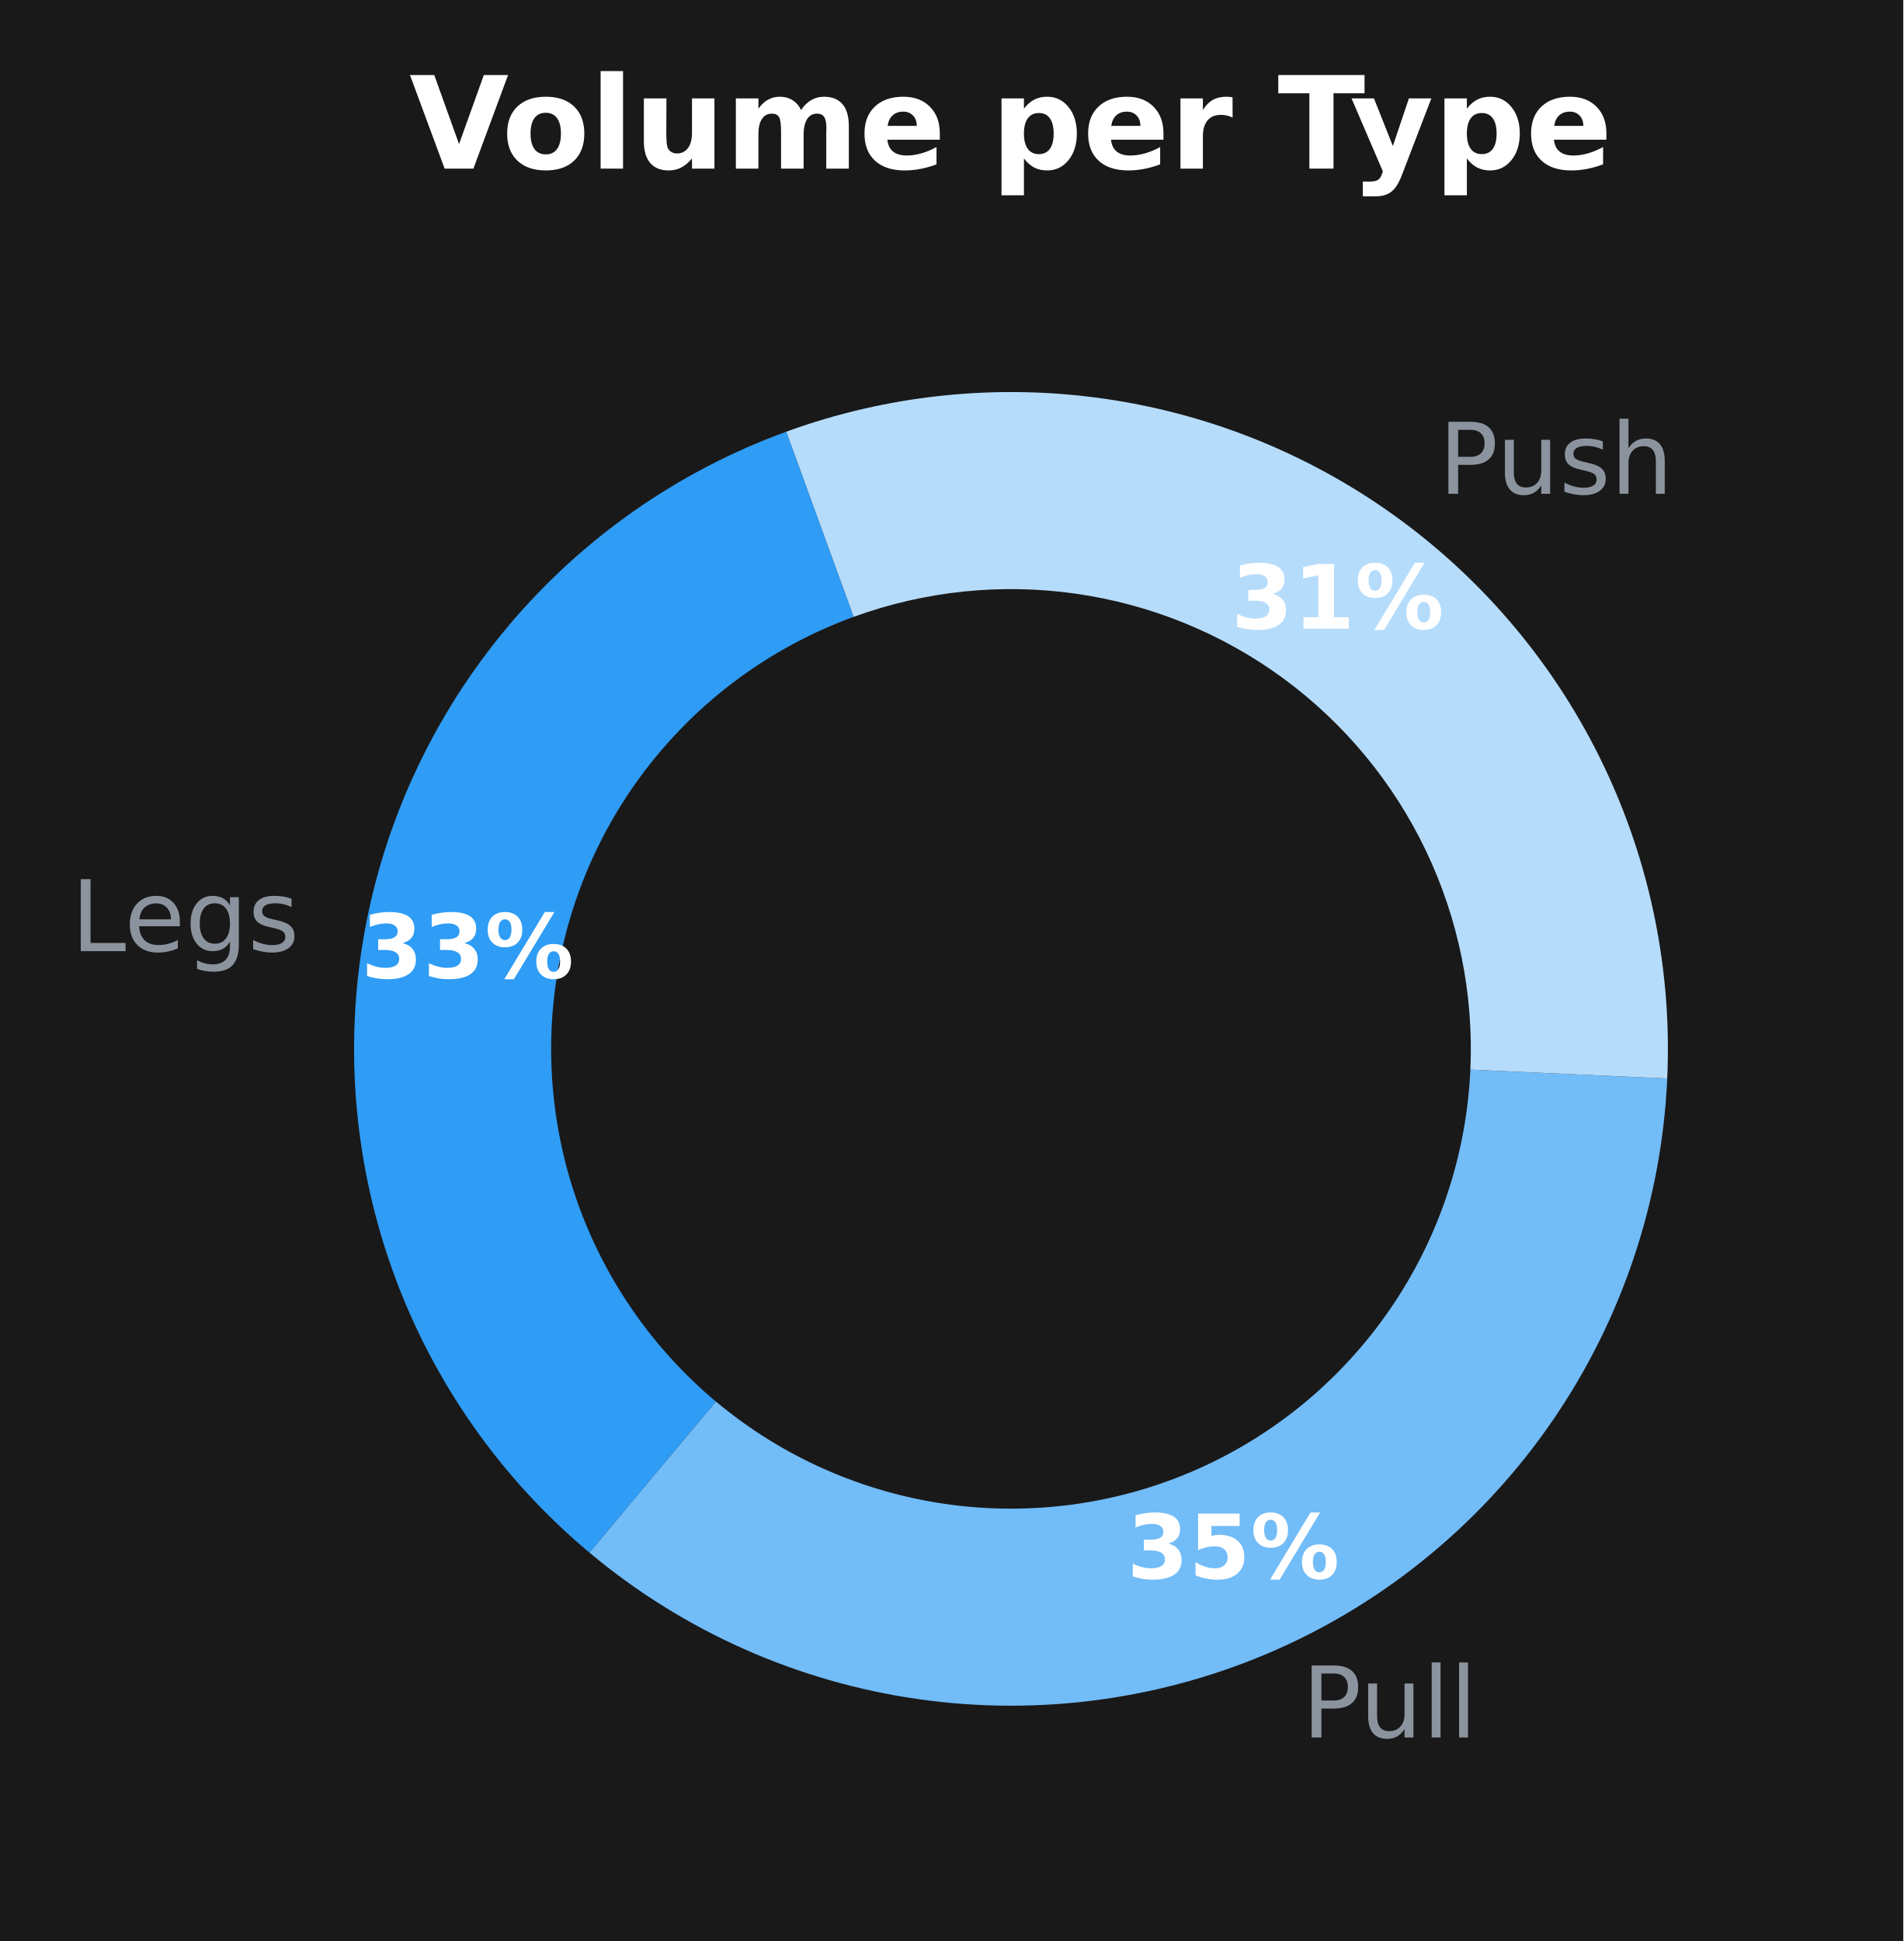
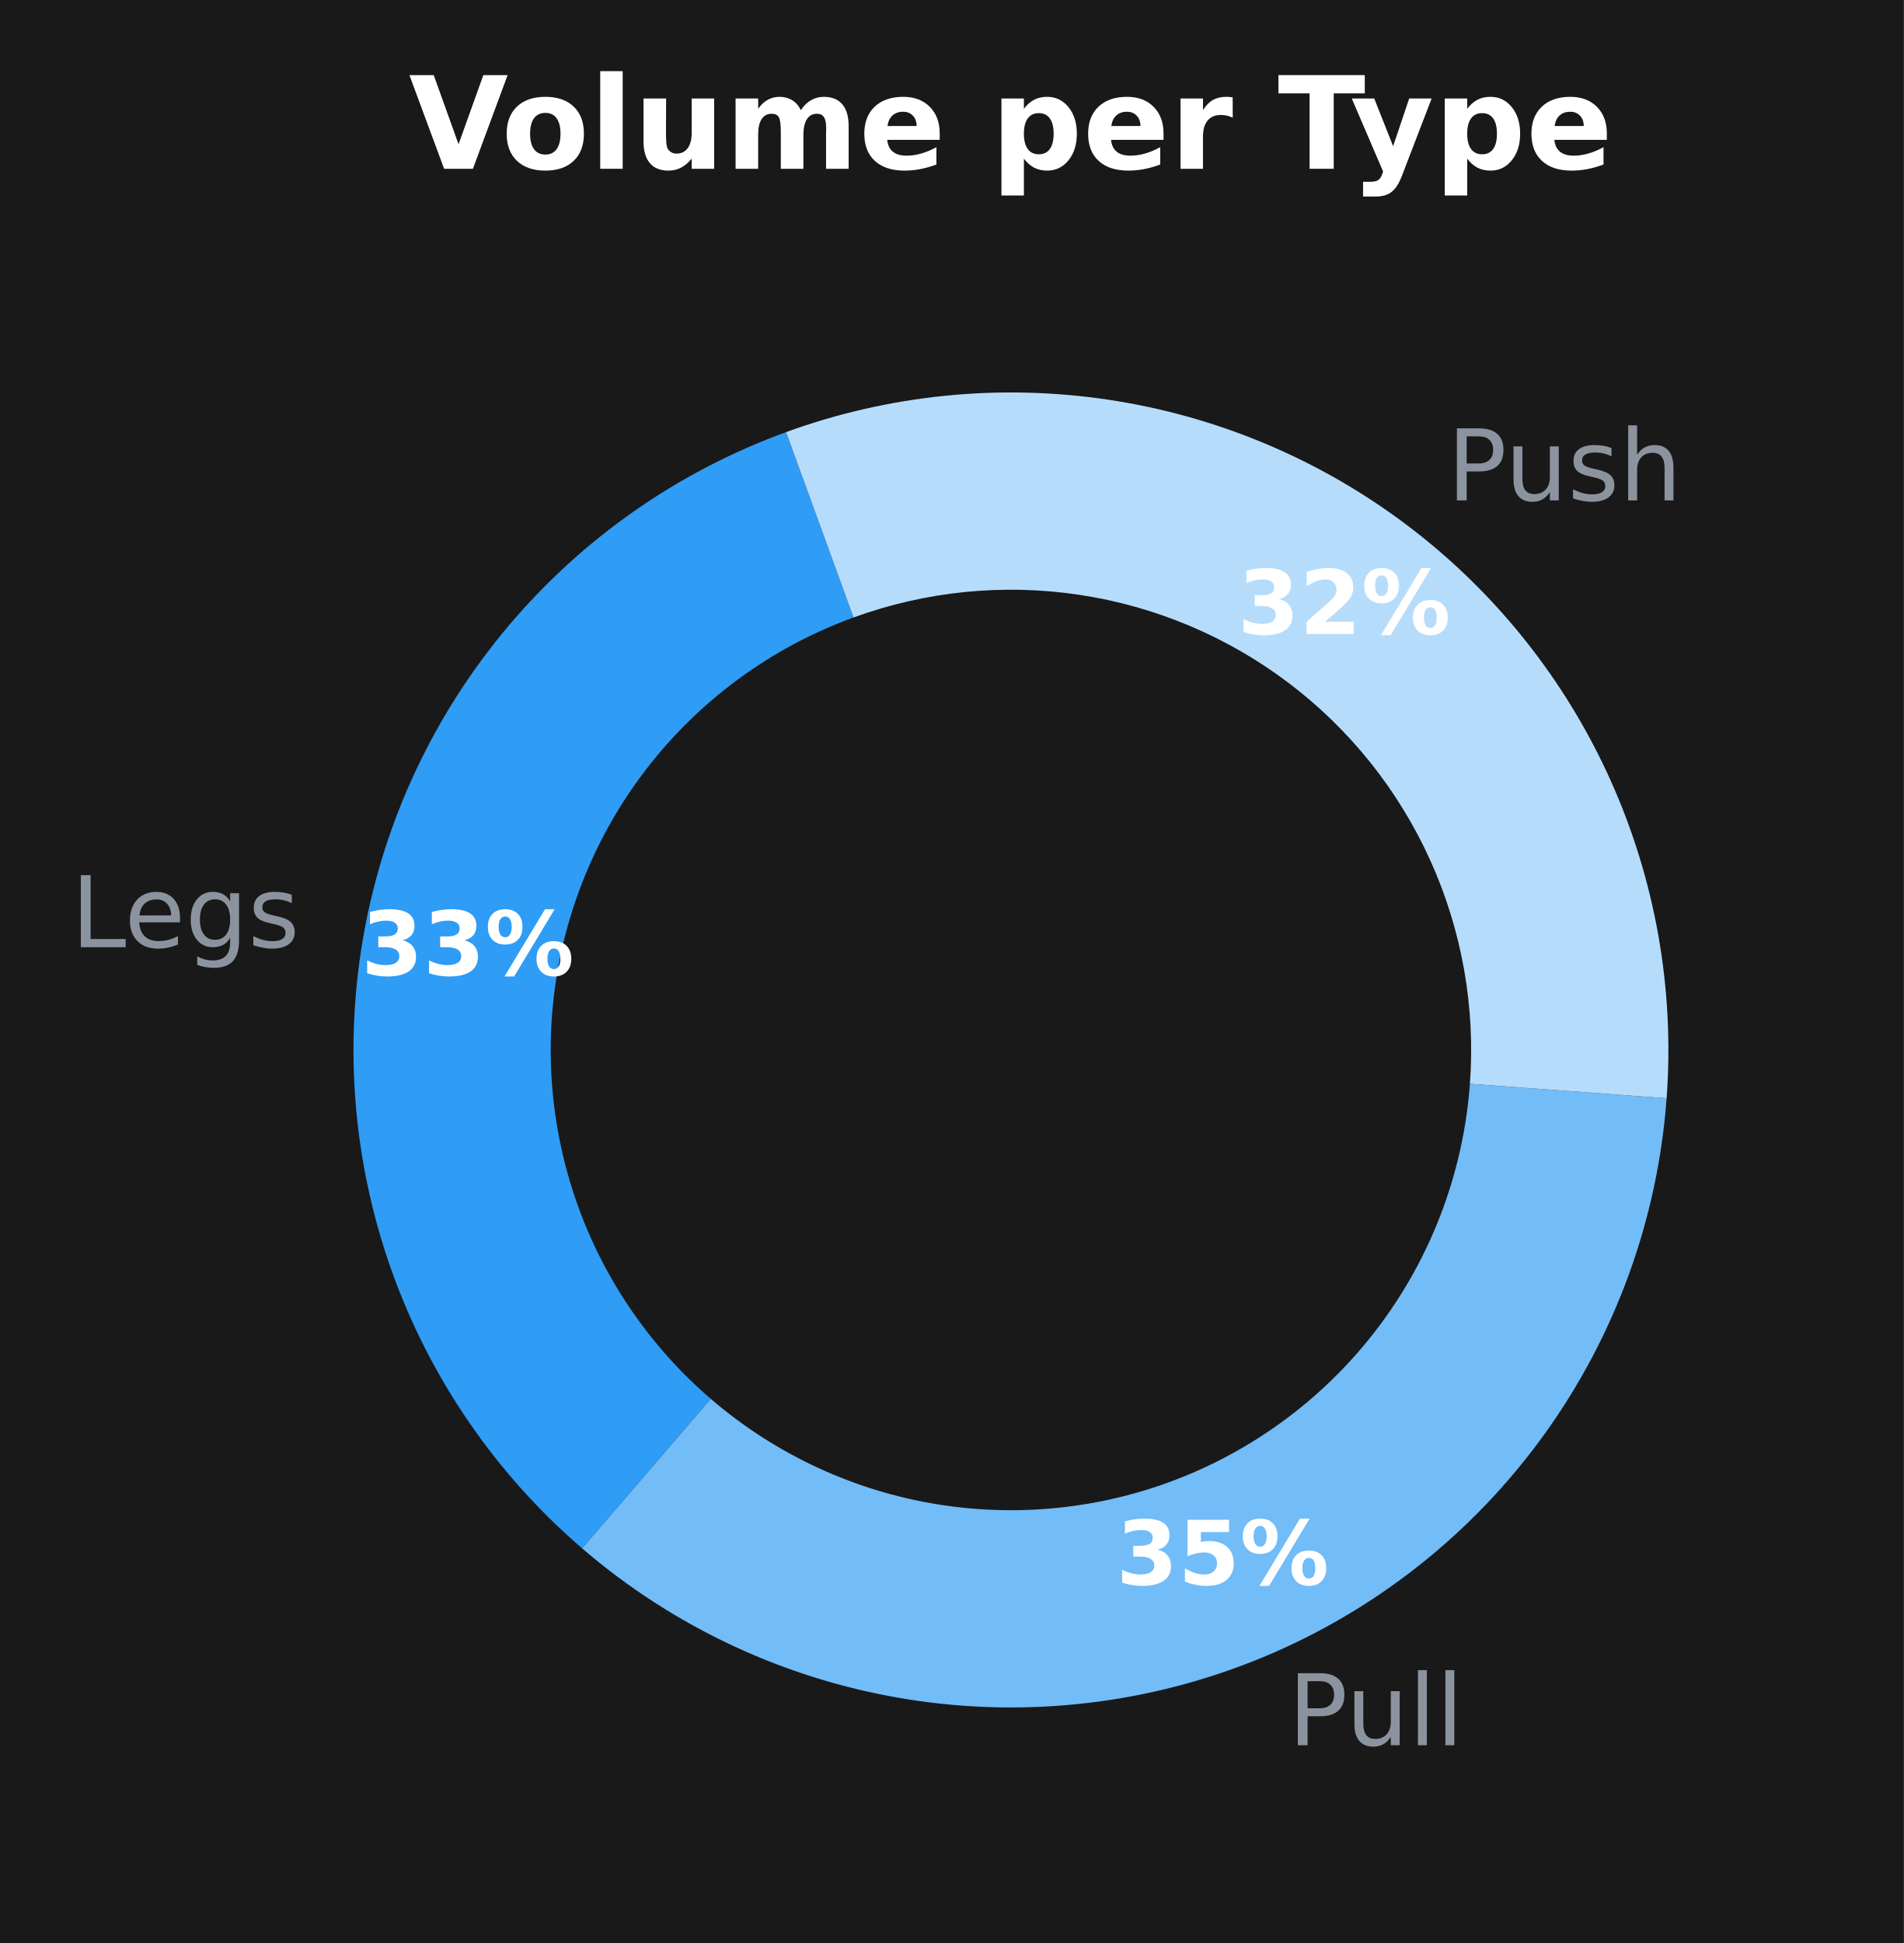
- <svg xmlns="http://www.w3.org/2000/svg" xmlns:xlink="http://www.w3.org/1999/xlink" width="192.746pt" height="196.598pt" viewBox="0 0 192.746 196.598" version="1.1">
+ <svg xmlns="http://www.w3.org/2000/svg" xmlns:xlink="http://www.w3.org/1999/xlink" width="192.657pt" height="196.598pt" viewBox="0 0 192.657 196.598" version="1.1">
  <defs>
    <style type="text/css">*{stroke-linejoin: round; stroke-linecap: butt}</style>
  </defs>
  <g id="figure_1">
    <g id="patch_1">
-       <path d="M 0 196.598  L 192.746 196.598  L 192.746 0  L 0 0  z " style="fill: #191919" />
+       <path d="M 0 196.598  L 192.657 196.598  L 192.657 0  L 0 0  z " style="fill: #191919" />
    </g>
    <g id="axes_1">
      <g id="patch_2">
-         <path d="M 79.632 43.722  C 68.651 47.719 58.915 54.538 51.407 63.492  C 43.9 72.446 38.881 83.222 36.86 94.731  C 34.839 106.24 35.885 118.08 39.893 129.057  C 43.901 140.033 50.731 149.762 59.693 157.26  L 72.5 141.954  C 66.227 136.705 61.446 129.894 58.641 122.211  C 55.835 114.528 55.103 106.239 56.518 98.183  C 57.933 90.127 61.445 82.584 66.701 76.316  C 71.956 70.048 78.772 65.274 86.458 62.477  z " style="fill: #2f9cf5" />
+         <path d="M 79.543 43.722  C 68.635 47.692 58.955 54.448 51.466 63.317  C 43.977 72.186 38.939 82.862 36.852 94.28  C 34.766 105.698 35.704 117.466 39.572 128.41  C 43.441 139.354 50.107 149.097 58.905 156.668  L 71.923 141.539  C 65.764 136.239 61.097 129.419 58.39 121.758  C 55.682 114.098 55.025 105.86 56.486 97.867  C 57.946 89.874 61.473 82.401 66.715 76.193  C 71.957 69.985 78.734 65.256 86.369 62.477  z " style="fill: #2f9cf5" />
      </g>
      <g id="patch_3">
-         <path d="M 59.693 157.26  C 69.202 165.218 80.75 170.36 93.026 172.104  C 105.303 173.849 117.826 172.127 129.176 167.133  C 140.526 162.14 150.257 154.072 157.266 143.843  C 164.275 133.614 168.286 121.627 168.846 109.239  L 148.908 108.339  C 148.516 117.01 145.708 125.401 140.802 132.561  C 135.896 139.722 129.084 145.369 121.139 148.865  C 113.194 152.36 104.428 153.566 95.834 152.344  C 87.241 151.123 79.157 147.524 72.5 141.954  z " style="fill: #72bcf8" />
+         <path d="M 58.905 156.668  C 68.242 164.701 79.629 169.986 91.792 171.931  C 103.955 173.876 116.422 172.406 127.798 167.684  C 139.175 162.963 149.02 155.173 156.231 145.188  C 163.442 135.202 167.741 123.407 168.645 111.123  L 148.741 109.658  C 148.107 118.256 145.099 126.513 140.051 133.503  C 135.003 140.493 128.111 145.945 120.148 149.25  C 112.184 152.555 103.457 153.585 94.943 152.223  C 86.429 150.862 78.459 147.162 71.923 141.539  z " style="fill: #72bcf8" />
      </g>
      <g id="patch_4">
-         <path d="M 168.846 109.239  C 169.34 98.302 167.126 87.41 162.402 77.533  C 157.679 67.657 150.589 59.097 141.764 52.616  C 132.94 46.136 122.651 41.933 111.813 40.381  C 100.975 38.83 89.92 39.978 79.632 43.722  L 86.458 62.477  C 93.66 59.856 101.398 59.052 108.985 60.138  C 116.571 61.224 123.774 64.166 129.951 68.703  C 136.128 73.239 141.091 79.231 144.397 86.145  C 147.704 93.059 149.254 100.683 148.908 108.339  z " style="fill: #b6dcfb" />
+         <path d="M 168.645 111.123  C 169.461 100.045 167.489 88.937 162.911 78.817  C 158.332 68.696 151.291 59.881 142.432 53.18  C 133.573 46.479 123.175 42.102 112.191 40.45  C 101.206 38.798 89.981 39.923 79.543 43.722  L 86.369 62.477  C 93.676 59.817 101.533 59.03 109.223 60.186  C 116.912 61.343 124.19 64.407 130.391 69.098  C 136.593 73.788 141.522 79.959 144.726 87.043  C 147.931 94.127 149.312 101.903 148.741 109.658  z " style="fill: #b6dcfb" />
      </g>
      <g id="matplotlib.axis_1" />
      <g id="matplotlib.axis_2" />
      <g id="text_1">
-         <g style="fill: #8b949e" transform="translate(7.2 96.33935) scale(0.1 -0.1)">
+         <g style="fill: #8b949e" transform="translate(7.2 95.84352) scale(0.1 -0.1)">
          <defs>
            <path id="DejaVuSans-4c" d="M 628 4666  L 1259 4666  L 1259 531  L 3531 531  L 3531 0  L 628 0  L 628 4666  z " transform="scale(0.015625)" />
            <path id="DejaVuSans-65" d="M 3597 1894  L 3597 1613  L 953 1613  Q 991 1019 1311 708  Q 1631 397 2203 397  Q 2534 397 2845 478  Q 3156 559 3463 722  L 3463 178  Q 3153 47 2828 -22  Q 2503 -91 2169 -91  Q 1331 -91 842 396  Q 353 884 353 1716  Q 353 2575 817 3079  Q 1281 3584 2069 3584  Q 2775 3584 3186 3129  Q 3597 2675 3597 1894  z M 3022 2063  Q 3016 2534 2758 2815  Q 2500 3097 2075 3097  Q 1594 3097 1305 2825  Q 1016 2553 972 2059  L 3022 2063  z " transform="scale(0.015625)" />
            <path id="DejaVuSans-67" d="M 2906 1791  Q 2906 2416 2648 2759  Q 2391 3103 1925 3103  Q 1463 3103 1205 2759  Q 947 2416 947 1791  Q 947 1169 1205 825  Q 1463 481 1925 481  Q 2391 481 2648 825  Q 2906 1169 2906 1791  z M 3481 434  Q 3481 -459 3084 -895  Q 2688 -1331 1869 -1331  Q 1566 -1331 1297 -1286  Q 1028 -1241 775 -1147  L 775 -588  Q 1028 -725 1275 -790  Q 1522 -856 1778 -856  Q 2344 -856 2625 -561  Q 2906 -266 2906 331  L 2906 616  Q 2728 306 2450 153  Q 2172 0 1784 0  Q 1141 0 747 490  Q 353 981 353 1791  Q 353 2603 747 3093  Q 1141 3584 1784 3584  Q 2172 3584 2450 3431  Q 2728 3278 2906 2969  L 2906 3500  L 3481 3500  L 3481 434  z " transform="scale(0.015625)" />
            <path id="DejaVuSans-73" d="M 2834 3397  L 2834 2853  Q 2591 2978 2328 3040  Q 2066 3103 1784 3103  Q 1356 3103 1142 2972  Q 928 2841 928 2578  Q 928 2378 1081 2264  Q 1234 2150 1697 2047  L 1894 2003  Q 2506 1872 2764 1633  Q 3022 1394 3022 966  Q 3022 478 2636 193  Q 2250 -91 1575 -91  Q 1294 -91 989 -36  Q 684 19 347 128  L 347 722  Q 666 556 975 473  Q 1284 391 1588 391  Q 1994 391 2212 530  Q 2431 669 2431 922  Q 2431 1156 2273 1281  Q 2116 1406 1581 1522  L 1381 1569  Q 847 1681 609 1914  Q 372 2147 372 2553  Q 372 3047 722 3315  Q 1072 3584 1716 3584  Q 2034 3584 2315 3537  Q 2597 3491 2834 3397  z " transform="scale(0.015625)" />
          </defs>
          <use xlink:href="#DejaVuSans-4c" />
          <use xlink:href="#DejaVuSans-65" transform="translate(53.96289 0)" />
          <use xlink:href="#DejaVuSans-67" transform="translate(115.4863 0)" />
          <use xlink:href="#DejaVuSans-73" transform="translate(178.9629 0)" />
        </g>
      </g>
      <g id="text_2">
-         <g style="fill: #ffffff" transform="translate(36.5732 99.0553) scale(0.09 -0.09)">
+         <g style="fill: #ffffff" transform="translate(36.55221 98.67667) scale(0.09 -0.09)">
          <defs>
            <path id="DejaVuSans-Bold-33" d="M 2981 2516  Q 3453 2394 3698 2092  Q 3944 1791 3944 1325  Q 3944 631 3412 270  Q 2881 -91 1863 -91  Q 1503 -91 1142 -33  Q 781 25 428 141  L 428 1069  Q 766 900 1098 814  Q 1431 728 1753 728  Q 2231 728 2486 893  Q 2741 1059 2741 1369  Q 2741 1688 2480 1852  Q 2219 2016 1709 2016  L 1228 2016  L 1228 2791  L 1734 2791  Q 2188 2791 2409 2933  Q 2631 3075 2631 3366  Q 2631 3634 2415 3781  Q 2200 3928 1806 3928  Q 1516 3928 1219 3862  Q 922 3797 628 3669  L 628 4550  Q 984 4650 1334 4700  Q 1684 4750 2022 4750  Q 2931 4750 3382 4451  Q 3834 4153 3834 3553  Q 3834 3144 3618 2883  Q 3403 2622 2981 2516  z " transform="scale(0.015625)" />
            <path id="DejaVuSans-Bold-25" d="M 4959 1925  Q 4738 1925 4616 1733  Q 4494 1541 4494 1184  Q 4494 825 4614 633  Q 4734 441 4959 441  Q 5184 441 5303 633  Q 5422 825 5422 1184  Q 5422 1541 5301 1733  Q 5181 1925 4959 1925  z M 4959 2450  Q 5541 2450 5875 2112  Q 6209 1775 6209 1184  Q 6209 594 5875 251  Q 5541 -91 4959 -91  Q 4378 -91 4042 251  Q 3706 594 3706 1184  Q 3706 1772 4042 2111  Q 4378 2450 4959 2450  z M 2094 -91  L 1403 -91  L 4319 4750  L 5013 4750  L 2094 -91  z M 1453 4750  Q 2034 4750 2367 4411  Q 2700 4072 2700 3481  Q 2700 2891 2367 2550  Q 2034 2209 1453 2209  Q 872 2209 539 2550  Q 206 2891 206 3481  Q 206 4072 539 4411  Q 872 4750 1453 4750  z M 1453 4225  Q 1228 4225 1106 4031  Q 984 3838 984 3481  Q 984 3122 1106 2926  Q 1228 2731 1453 2731  Q 1678 2731 1798 2926  Q 1919 3122 1919 3481  Q 1919 3838 1797 4031  Q 1675 4225 1453 4225  z " transform="scale(0.015625)" />
          </defs>
          <use xlink:href="#DejaVuSans-Bold-33" />
          <use xlink:href="#DejaVuSans-Bold-33" transform="translate(69.58008 0)" />
          <use xlink:href="#DejaVuSans-Bold-25" transform="translate(139.1602 0)" />
        </g>
      </g>
      <g id="text_3">
-         <g style="fill: #8b949e" transform="translate(131.8549 175.9823) scale(0.1 -0.1)">
+         <g style="fill: #8b949e" transform="translate(130.3486 176.5882) scale(0.1 -0.1)">
          <defs>
            <path id="DejaVuSans-50" d="M 1259 4147  L 1259 2394  L 2053 2394  Q 2494 2394 2734 2622  Q 2975 2850 2975 3272  Q 2975 3691 2734 3919  Q 2494 4147 2053 4147  L 1259 4147  z M 628 4666  L 2053 4666  Q 2838 4666 3239 4311  Q 3641 3956 3641 3272  Q 3641 2581 3239 2228  Q 2838 1875 2053 1875  L 1259 1875  L 1259 0  L 628 0  L 628 4666  z " transform="scale(0.015625)" />
            <path id="DejaVuSans-75" d="M 544 1381  L 544 3500  L 1119 3500  L 1119 1403  Q 1119 906 1312 657  Q 1506 409 1894 409  Q 2359 409 2629 706  Q 2900 1003 2900 1516  L 2900 3500  L 3475 3500  L 3475 0  L 2900 0  L 2900 538  Q 2691 219 2414 64  Q 2138 -91 1772 -91  Q 1169 -91 856 284  Q 544 659 544 1381  z M 1991 3584  L 1991 3584  z " transform="scale(0.015625)" />
            <path id="DejaVuSans-6c" d="M 603 4863  L 1178 4863  L 1178 0  L 603 0  L 603 4863  z " transform="scale(0.015625)" />
          </defs>
          <use xlink:href="#DejaVuSans-50" />
          <use xlink:href="#DejaVuSans-75" transform="translate(58.55273 0)" />
          <use xlink:href="#DejaVuSans-6c" transform="translate(121.9316 0)" />
          <use xlink:href="#DejaVuSans-6c" transform="translate(149.7148 0)" />
        </g>
      </g>
      <g id="text_4">
-         <g style="fill: #ffffff" transform="translate(114.1183 159.8736) scale(0.09 -0.09)">
+         <g style="fill: #ffffff" transform="translate(112.947 160.3362) scale(0.09 -0.09)">
          <defs>
            <path id="DejaVuSans-Bold-35" d="M 678 4666  L 3669 4666  L 3669 3781  L 1638 3781  L 1638 3059  Q 1775 3097 1914 3117  Q 2053 3138 2203 3138  Q 3056 3138 3531 2711  Q 4006 2284 4006 1522  Q 4006 766 3489 337  Q 2972 -91 2053 -91  Q 1656 -91 1267 -14  Q 878 63 494 219  L 494 1166  Q 875 947 1217 837  Q 1559 728 1863 728  Q 2300 728 2551 942  Q 2803 1156 2803 1522  Q 2803 1891 2551 2103  Q 2300 2316 1863 2316  Q 1603 2316 1309 2248  Q 1016 2181 678 2041  L 678 4666  z " transform="scale(0.015625)" />
          </defs>
          <use xlink:href="#DejaVuSans-Bold-33" />
          <use xlink:href="#DejaVuSans-Bold-35" transform="translate(69.58008 0)" />
          <use xlink:href="#DejaVuSans-Bold-25" transform="translate(139.1602 0)" />
        </g>
      </g>
      <g id="text_5">
-         <g style="fill: #8b949e" transform="translate(145.7023 50.0135) scale(0.1 -0.1)">
+         <g style="fill: #8b949e" transform="translate(146.4456 50.63375) scale(0.1 -0.1)">
          <defs>
            <path id="DejaVuSans-68" d="M 3513 2113  L 3513 0  L 2938 0  L 2938 2094  Q 2938 2591 2744 2837  Q 2550 3084 2163 3084  Q 1697 3084 1428 2787  Q 1159 2491 1159 1978  L 1159 0  L 581 0  L 581 4863  L 1159 4863  L 1159 2956  Q 1366 3272 1645 3428  Q 1925 3584 2291 3584  Q 2894 3584 3203 3211  Q 3513 2838 3513 2113  z " transform="scale(0.015625)" />
          </defs>
          <use xlink:href="#DejaVuSans-50" />
          <use xlink:href="#DejaVuSans-75" transform="translate(58.55273 0)" />
          <use xlink:href="#DejaVuSans-73" transform="translate(121.9316 0)" />
          <use xlink:href="#DejaVuSans-68" transform="translate(174.0312 0)" />
        </g>
      </g>
      <g id="text_6">
-         <g style="fill: #ffffff" transform="translate(124.6926 63.6792) scale(0.09 -0.09)">
+         <g style="fill: #ffffff" transform="translate(125.2392 64.15285) scale(0.09 -0.09)">
          <defs>
-             <path id="DejaVuSans-Bold-31" d="M 750 831  L 1813 831  L 1813 3847  L 722 3622  L 722 4441  L 1806 4666  L 2950 4666  L 2950 831  L 4013 831  L 4013 0  L 750 0  L 750 831  z " transform="scale(0.015625)" />
+             <path id="DejaVuSans-Bold-32" d="M 1844 884  L 3897 884  L 3897 0  L 506 0  L 506 884  L 2209 2388  Q 2438 2594 2547 2791  Q 2656 2988 2656 3200  Q 2656 3528 2436 3728  Q 2216 3928 1850 3928  Q 1569 3928 1234 3808  Q 900 3688 519 3450  L 519 4475  Q 925 4609 1322 4679  Q 1719 4750 2100 4750  Q 2938 4750 3402 4381  Q 3866 4013 3866 3353  Q 3866 2972 3669 2642  Q 3472 2313 2841 1759  L 1844 884  z " transform="scale(0.015625)" />
          </defs>
          <use xlink:href="#DejaVuSans-Bold-33" />
-           <use xlink:href="#DejaVuSans-Bold-31" transform="translate(69.58008 0)" />
+           <use xlink:href="#DejaVuSans-Bold-32" transform="translate(69.58008 0)" />
          <use xlink:href="#DejaVuSans-Bold-25" transform="translate(139.1602 0)" />
        </g>
      </g>
      <g id="text_7">
-         <g style="fill: #ffffff" transform="translate(41.45621 17.07797) scale(0.13 -0.13)">
+         <g style="fill: #ffffff" transform="translate(41.36737 17.07797) scale(0.13 -0.13)">
          <defs>
            <path id="DejaVuSans-Bold-56" d="M 31 4666  L 1241 4666  L 2478 1222  L 3713 4666  L 4922 4666  L 3194 0  L 1759 0  L 31 4666  z " transform="scale(0.015625)" />
            <path id="DejaVuSans-Bold-6f" d="M 2203 2784  Q 1831 2784 1636 2517  Q 1441 2250 1441 1747  Q 1441 1244 1636 976  Q 1831 709 2203 709  Q 2569 709 2762 976  Q 2956 1244 2956 1747  Q 2956 2250 2762 2517  Q 2569 2784 2203 2784  z M 2203 3584  Q 3106 3584 3614 3096  Q 4122 2609 4122 1747  Q 4122 884 3614 396  Q 3106 -91 2203 -91  Q 1297 -91 786 396  Q 275 884 275 1747  Q 275 2609 786 3096  Q 1297 3584 2203 3584  z " transform="scale(0.015625)" />
            <path id="DejaVuSans-Bold-6c" d="M 538 4863  L 1656 4863  L 1656 0  L 538 0  L 538 4863  z " transform="scale(0.015625)" />
            <path id="DejaVuSans-Bold-75" d="M 500 1363  L 500 3500  L 1625 3500  L 1625 3150  Q 1625 2866 1622 2436  Q 1619 2006 1619 1863  Q 1619 1441 1641 1255  Q 1663 1069 1716 984  Q 1784 875 1895 815  Q 2006 756 2150 756  Q 2500 756 2700 1025  Q 2900 1294 2900 1772  L 2900 3500  L 4019 3500  L 4019 0  L 2900 0  L 2900 506  Q 2647 200 2364 54  Q 2081 -91 1741 -91  Q 1134 -91 817 281  Q 500 653 500 1363  z " transform="scale(0.015625)" />
            <path id="DejaVuSans-Bold-6d" d="M 3781 2919  Q 3994 3244 4286 3414  Q 4578 3584 4928 3584  Q 5531 3584 5847 3212  Q 6163 2841 6163 2131  L 6163 0  L 5038 0  L 5038 1825  Q 5041 1866 5042 1909  Q 5044 1953 5044 2034  Q 5044 2406 4934 2573  Q 4825 2741 4581 2741  Q 4263 2741 4089 2478  Q 3916 2216 3909 1719  L 3909 0  L 2784 0  L 2784 1825  Q 2784 2406 2684 2573  Q 2584 2741 2328 2741  Q 2006 2741 1831 2477  Q 1656 2213 1656 1722  L 1656 0  L 531 0  L 531 3500  L 1656 3500  L 1656 2988  Q 1863 3284 2130 3434  Q 2397 3584 2719 3584  Q 3081 3584 3359 3409  Q 3638 3234 3781 2919  z " transform="scale(0.015625)" />
            <path id="DejaVuSans-Bold-65" d="M 4031 1759  L 4031 1441  L 1416 1441  Q 1456 1047 1700 850  Q 1944 653 2381 653  Q 2734 653 3104 758  Q 3475 863 3866 1075  L 3866 213  Q 3469 63 3072 -14  Q 2675 -91 2278 -91  Q 1328 -91 801 392  Q 275 875 275 1747  Q 275 2603 792 3093  Q 1309 3584 2216 3584  Q 3041 3584 3536 3087  Q 4031 2591 4031 1759  z M 2881 2131  Q 2881 2450 2695 2645  Q 2509 2841 2209 2841  Q 1884 2841 1681 2658  Q 1478 2475 1428 2131  L 2881 2131  z " transform="scale(0.015625)" />
            <path id="DejaVuSans-Bold-20" transform="scale(0.015625)" />
            <path id="DejaVuSans-Bold-70" d="M 1656 506  L 1656 -1331  L 538 -1331  L 538 3500  L 1656 3500  L 1656 2988  Q 1888 3294 2169 3439  Q 2450 3584 2816 3584  Q 3463 3584 3878 3070  Q 4294 2556 4294 1747  Q 4294 938 3878 423  Q 3463 -91 2816 -91  Q 2450 -91 2169 54  Q 1888 200 1656 506  z M 2400 2772  Q 2041 2772 1848 2508  Q 1656 2244 1656 1747  Q 1656 1250 1848 986  Q 2041 722 2400 722  Q 2759 722 2948 984  Q 3138 1247 3138 1747  Q 3138 2247 2948 2509  Q 2759 2772 2400 2772  z " transform="scale(0.015625)" />
            <path id="DejaVuSans-Bold-72" d="M 3138 2547  Q 2991 2616 2845 2648  Q 2700 2681 2553 2681  Q 2122 2681 1889 2404  Q 1656 2128 1656 1613  L 1656 0  L 538 0  L 538 3500  L 1656 3500  L 1656 2925  Q 1872 3269 2151 3426  Q 2431 3584 2822 3584  Q 2878 3584 2943 3579  Q 3009 3575 3134 3559  L 3138 2547  z " transform="scale(0.015625)" />
            <path id="DejaVuSans-Bold-54" d="M 31 4666  L 4331 4666  L 4331 3756  L 2784 3756  L 2784 0  L 1581 0  L 1581 3756  L 31 3756  L 31 4666  z " transform="scale(0.015625)" />
            <path id="DejaVuSans-Bold-79" d="M 78 3500  L 1197 3500  L 2138 1125  L 2938 3500  L 4056 3500  L 2584 -331  Q 2363 -916 2067 -1148  Q 1772 -1381 1288 -1381  L 641 -1381  L 641 -647  L 991 -647  Q 1275 -647 1404 -556  Q 1534 -466 1606 -231  L 1638 -134  L 78 3500  z " transform="scale(0.015625)" />
          </defs>
          <use xlink:href="#DejaVuSans-Bold-56" />
          <use xlink:href="#DejaVuSans-Bold-6f" transform="translate(71.89258 0)" />
          <use xlink:href="#DejaVuSans-Bold-6c" transform="translate(140.5938 0)" />
          <use xlink:href="#DejaVuSans-Bold-75" transform="translate(174.8711 0)" />
          <use xlink:href="#DejaVuSans-Bold-6d" transform="translate(246.0625 0)" />
          <use xlink:href="#DejaVuSans-Bold-65" transform="translate(350.2617 0)" />
          <use xlink:href="#DejaVuSans-Bold-20" transform="translate(418.084 0)" />
          <use xlink:href="#DejaVuSans-Bold-70" transform="translate(452.8984 0)" />
          <use xlink:href="#DejaVuSans-Bold-65" transform="translate(524.4805 0)" />
          <use xlink:href="#DejaVuSans-Bold-72" transform="translate(592.3027 0)" />
          <use xlink:href="#DejaVuSans-Bold-20" transform="translate(641.6191 0)" />
          <use xlink:href="#DejaVuSans-Bold-54" transform="translate(676.4336 0)" />
          <use xlink:href="#DejaVuSans-Bold-79" transform="translate(732.7715 0)" />
          <use xlink:href="#DejaVuSans-Bold-70" transform="translate(797.957 0)" />
          <use xlink:href="#DejaVuSans-Bold-65" transform="translate(869.5391 0)" />
        </g>
      </g>
    </g>
  </g>
</svg>
